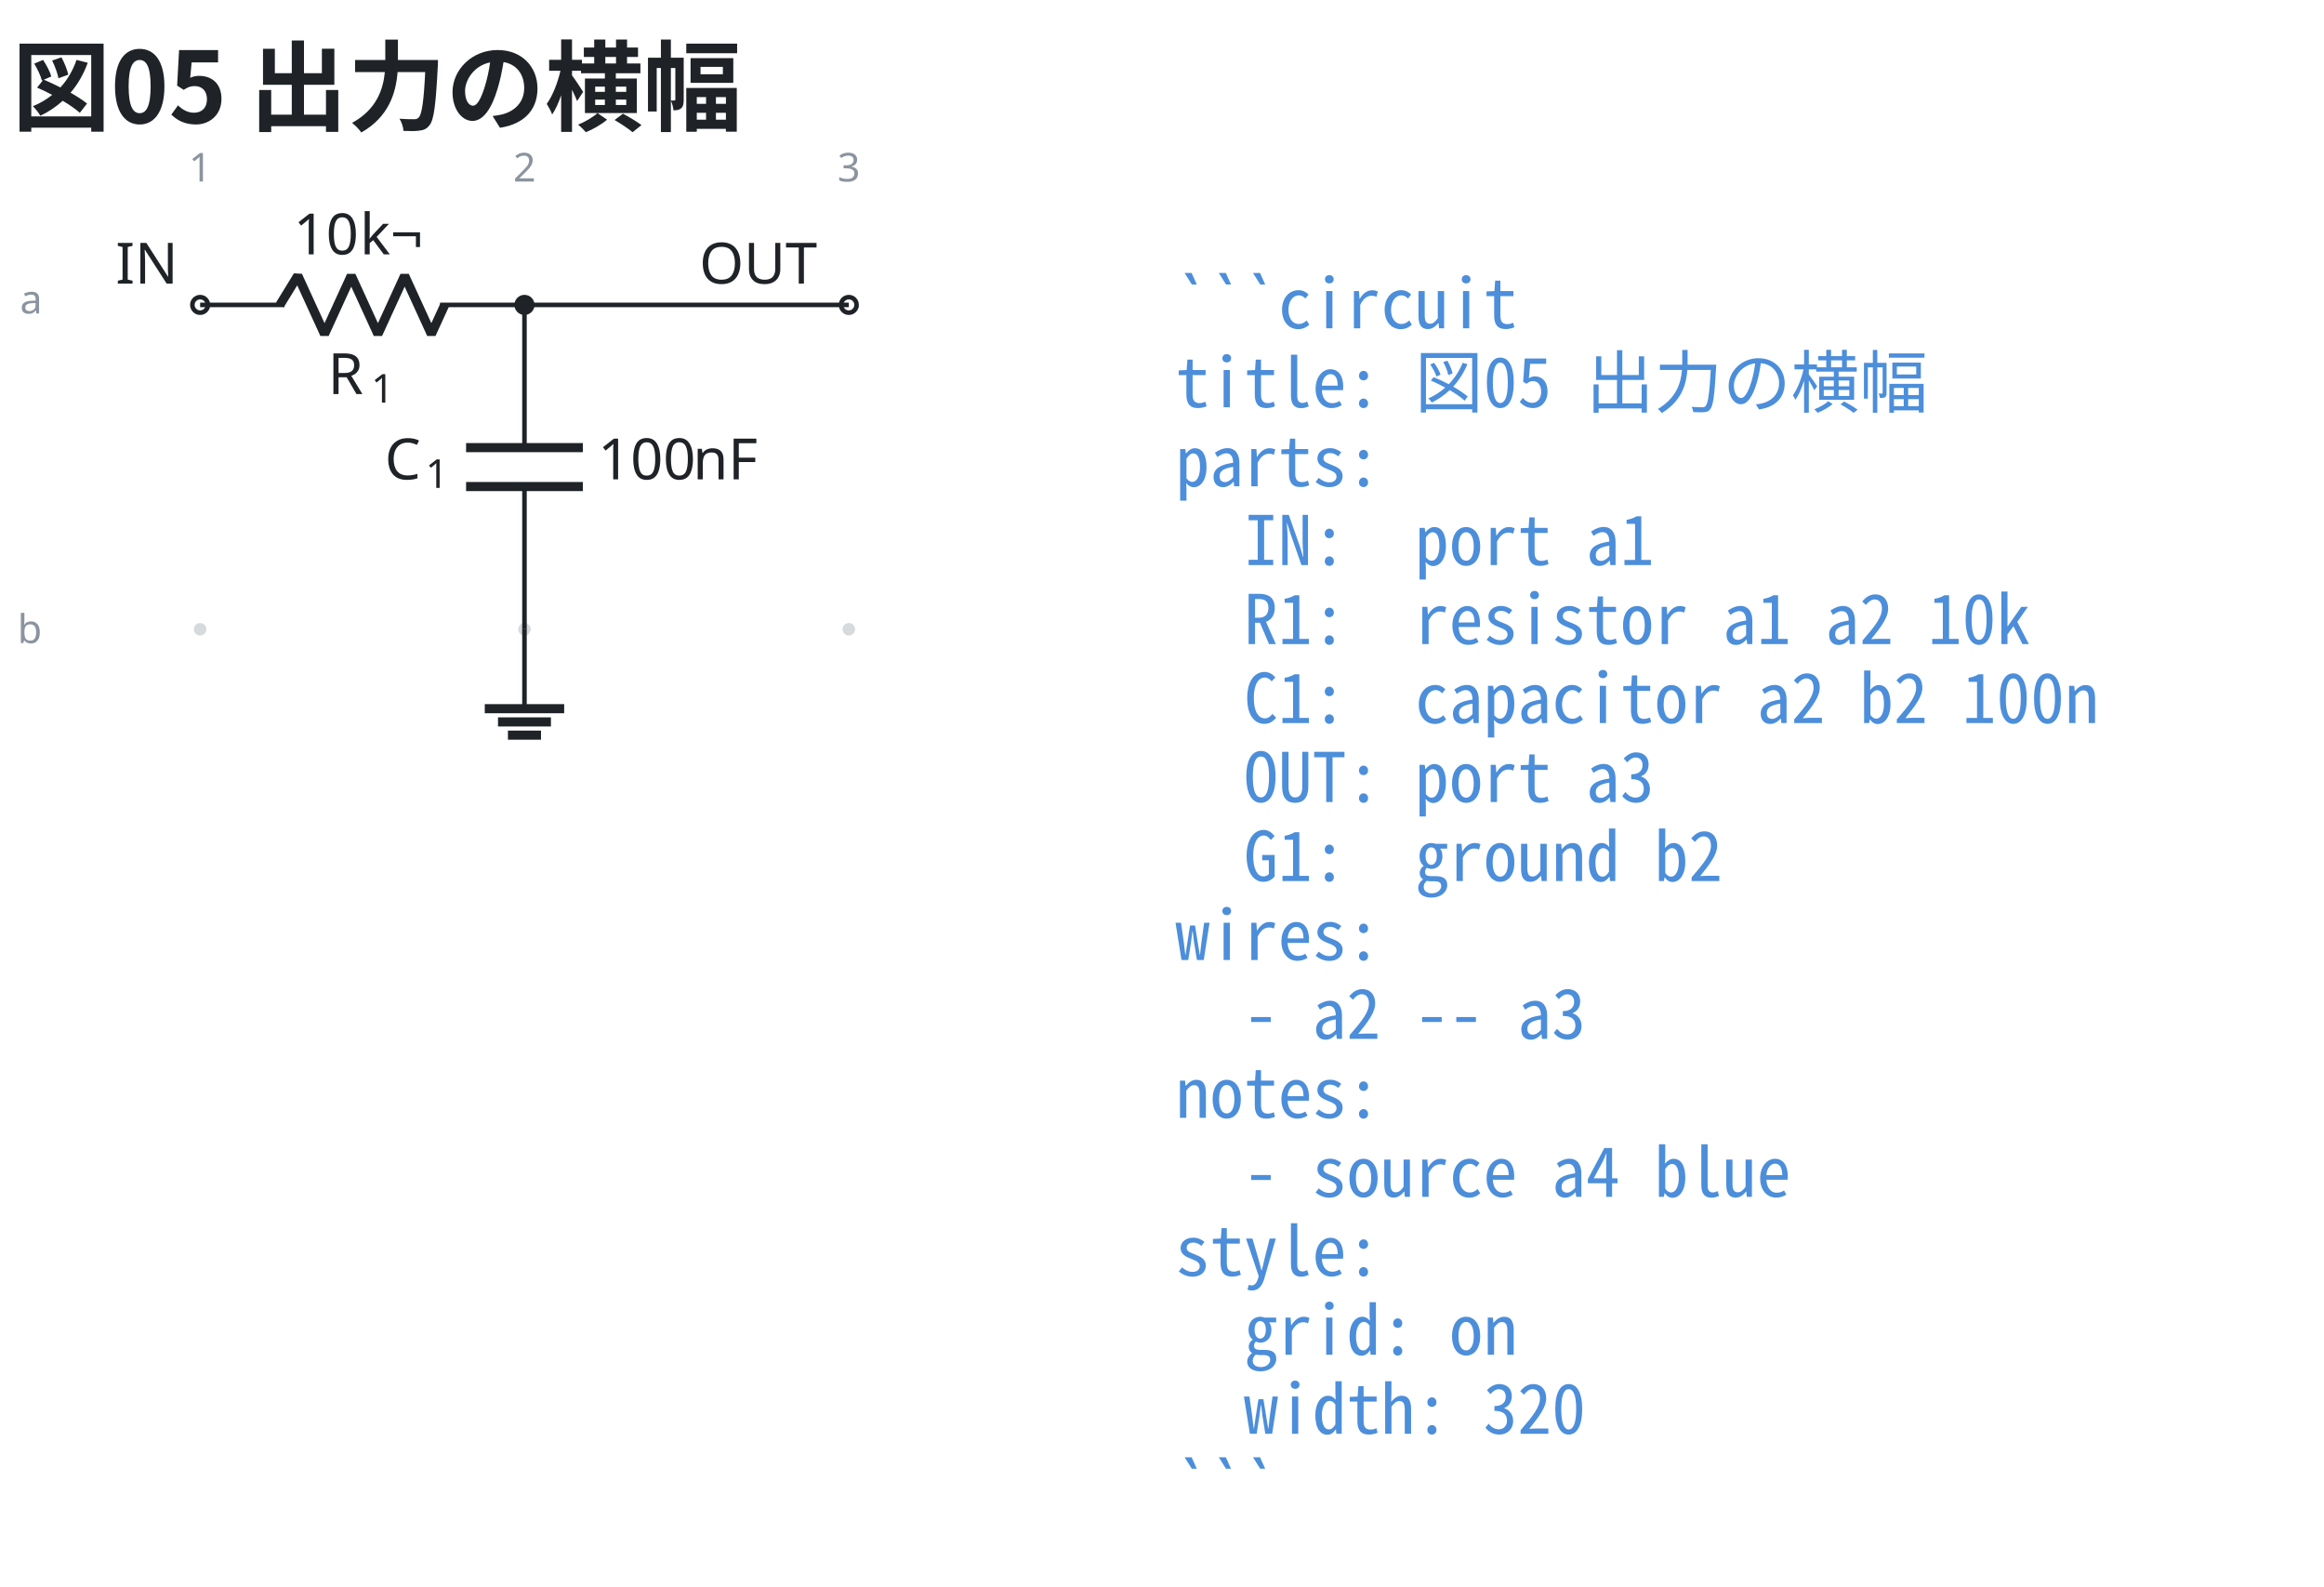
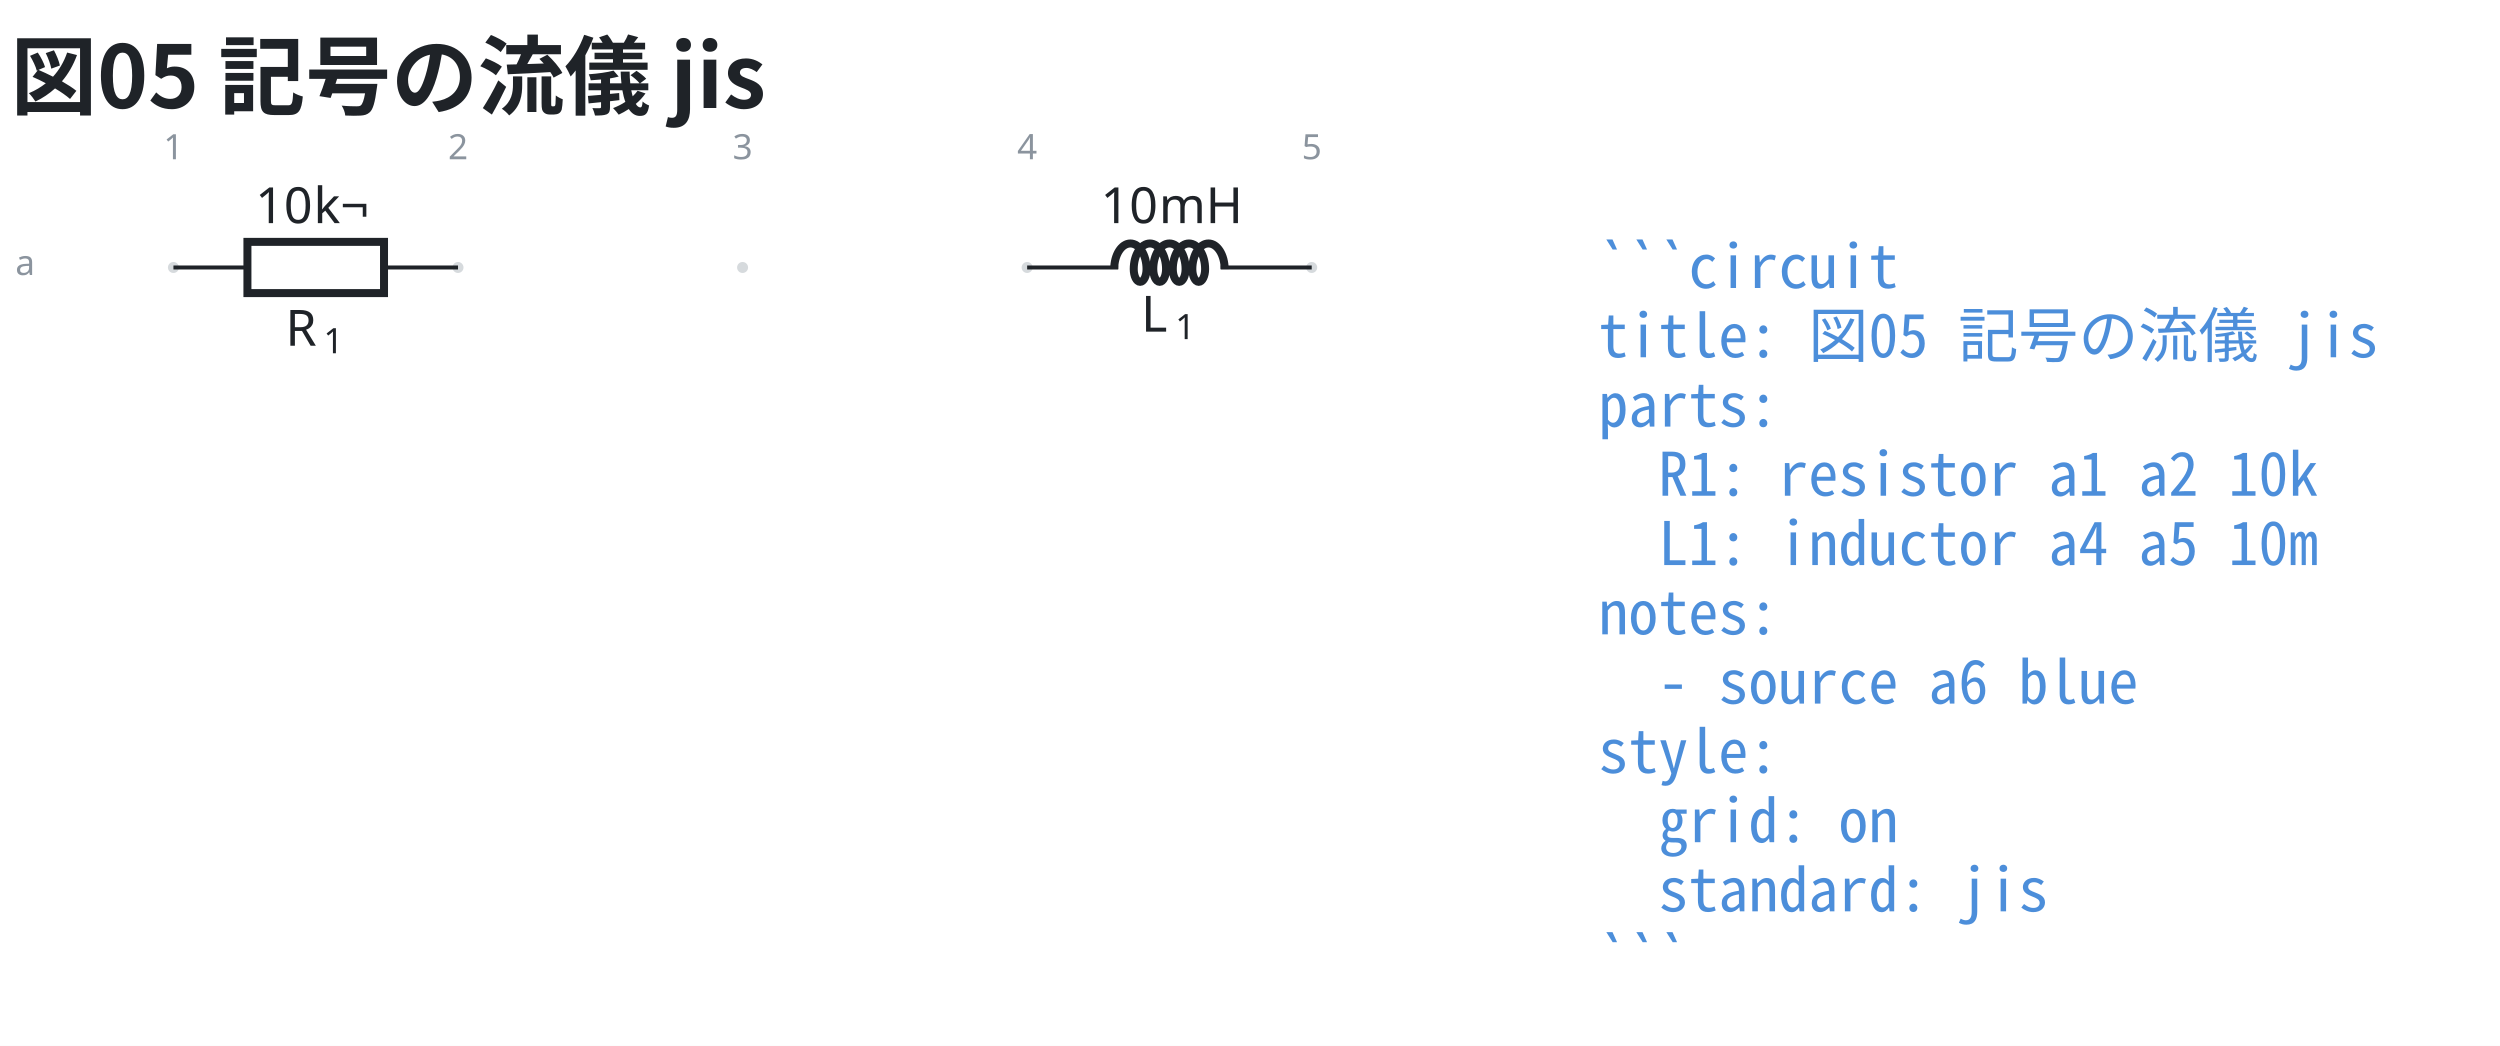
- <svg xmlns="http://www.w3.org/2000/svg" data-figure-paper="#ffffff" data-circuit-fence="0.10.0" fill="#1f2328" width="320" height="218.485" viewBox="-72 -72 407.744 278.393">
-   <rect x="-72" y="-72" width="407.744" height="278.393" fill="#ffffff" />
+ <svg xmlns="http://www.w3.org/2000/svg" data-figure-paper="#ffffff" data-circuit-fence="0.10.0" fill="#1f2328" width="666.569" height="278.852" viewBox="-72 -72 499.927 209.139">
+   <rect x="-72" y="-72" width="499.927" height="209.139" fill="#ffffff" />
  <g stroke="#1f2328" stroke-miterlimit="10" stroke-width=".8">
-     <path fill="#8b949e" fill-opacity=".35" stroke="none" stroke-opacity=".35" d="M-35.787-18.511a1.1 1.1 0 1 0-2.2 0 1.1 1.1 0 0 0 2.2 0M-35.787 38.394a1.1 1.1 0 1 0-2.2 0 1.1 1.1 0 0 0 2.2 0M21.118-18.511a1.1 1.1 0 1 0-2.2 0 1.1 1.1 0 0 0 2.2 0M21.118 38.394a1.1 1.1 0 1 0-2.2 0 1.1 1.1 0 0 0 2.2 0M78.024-18.511a1.1 1.1 0 1 0-2.2 0 1.1 1.1 0 0 0 2.2 0M78.024 38.394a1.1 1.1 0 1 0-2.2 0 1.1 1.1 0 0 0 2.2 0m-1.1 0" />
+     <path fill="#8b949e" fill-opacity=".35" stroke="none" stroke-opacity=".35" d="M-36.218-18.511a1.1 1.1 0 1 0-2.2 0 1.1 1.1 0 0 0 2.2 0M20.688-18.511a1.1 1.1 0 1 0-2.2 0 1.1 1.1 0 0 0 2.2 0M77.593-18.511a1.1 1.1 0 1 0-2.2 0 1.1 1.1 0 0 0 2.2 0M134.499-18.511a1.1 1.1 0 1 0-2.2 0 1.1 1.1 0 0 0 2.2 0M191.404-18.511a1.1 1.1 0 1 0-2.2 0 1.1 1.1 0 0 0 2.2 0m-1.1 0" />
    <g fill="#8b949e" stroke="#8b949e">
-       <text x="-36.887" y="-18.511" fill="#8b949e" stroke="none" font-family="cmr7" font-size="7" transform="translate(-1.993 -21.645)">1</text>
+       <text x="-37.318" y="-18.511" fill="#8b949e" stroke="none" font-family="cmr7" font-size="7" transform="translate(-1.993 -21.645)">1</text>
    </g>
    <g fill="#8b949e" stroke="#8b949e">
-       <text x="-36.887" y="-18.511" fill="#8b949e" stroke="none" font-family="cmr7" font-size="7" transform="translate(54.912 -21.645)">2</text>
+       <text x="-37.318" y="-18.511" fill="#8b949e" stroke="none" font-family="cmr7" font-size="7" transform="translate(54.912 -21.645)">2</text>
    </g>
    <g fill="#8b949e" stroke="#8b949e">
-       <text x="-36.887" y="-18.511" fill="#8b949e" stroke="none" font-family="cmr7" font-size="7" transform="translate(111.818 -21.645)">3</text>
+       <text x="-37.318" y="-18.511" fill="#8b949e" stroke="none" font-family="cmr7" font-size="7" transform="translate(111.818 -21.645)">3</text>
    </g>
    <g fill="#8b949e" stroke="#8b949e">
-       <text x="-36.887" y="-18.511" fill="#8b949e" stroke="none" font-family="cmr7" font-size="7" transform="translate(-31.62 1.507)">a</text>
+       <text x="-37.318" y="-18.511" fill="#8b949e" stroke="none" font-family="cmr7" font-size="7" transform="translate(168.723 -21.645)">4</text>
    </g>
    <g fill="#8b949e" stroke="#8b949e">
-       <text x="-36.887" y="-18.511" fill="#8b949e" stroke="none" font-family="cmr7" font-size="7" transform="translate(-32.05 59.336)">b</text>
+       <text x="-37.318" y="-18.511" fill="#8b949e" stroke="none" font-family="cmr7" font-size="7" transform="translate(225.629 -21.645)">5</text>
    </g>
-     <g fill="#ffffff">
-       <path d="M-35.522-18.511a1.365 1.365 0 1 0-2.73 0 1.365 1.365 0 0 0 2.73 0Zm-1.365 0" />
+     <g fill="#8b949e" stroke="#8b949e">
+       <text x="-37.318" y="-18.511" fill="#8b949e" stroke="none" font-family="cmr7" font-size="7" transform="translate(-31.62 1.507)">a</text>
    </g>
-     <text x="-36.887" y="-18.511" stroke="none" font-family="cmr10" font-size="10" transform="translate(-14.844 -3.733)">IN</text>
-     <path fill="none" d="M-36.887-18.511h.4m-.4 0h14.795m27.315 0h14.795m-.4 0h.4" />
-     <g stroke-linejoin="bevel" stroke-width="1.6">
-       <path fill="none" d="m-22.892-18.511 3.143-5.122 4.686 10.243 4.686-10.243 4.685 10.243 4.686-10.243L3.68-13.39l2.343-5.121" />
+     <path fill="none" d="M-37.318-18.511h.4m-.4 0h14.796m27.314 0h14.796m-.4 0h.4" />
+     <g stroke-width="1.6">
+       <path fill="none" d="M-22.522-23.633H4.792v10.243h-27.314Z" />
    </g>
    <g stroke="none">
-       <text x="-36.887" y="-18.511" font-family="cmmi10" font-size="10" transform="translate(22.413 15.648)">R</text>
-       <text x="-29.294" y="-17.011" font-family="cmr7" font-size="7" transform="translate(22.413 15.648)">1</text>
+       <text x="-37.318" y="-18.511" font-family="cmmi10" font-size="10" transform="translate(22.413 15.648)">R</text>
+       <text x="-29.725" y="-17.011" font-family="cmr7" font-size="7" transform="translate(22.413 15.648)">1</text>
    </g>
    <g stroke="none" font-family="cmr10" font-size="10">
-       <text x="-36.887" y="-18.511" transform="translate(16.37 -8.863)">10</text>
-       <text x="-25.221" y="-18.511" transform="translate(16.37 -8.863)">k¬</text>
+       <text x="-37.318" y="-18.511" transform="translate(16.37 -8.863)">10</text>
+       <text x="-25.651" y="-18.511" transform="translate(16.37 -8.863)">k¬</text>
    </g>
-     <path fill="none" d="M20.018-18.511v.4m0-.4V6.527m0 6.829v25.038m0-.4v.4" />
-     <g stroke-width="1.6">
-       <path fill="none" d="M30.261 6.527H9.775m20.486 6.829H9.775" />
+     <path fill="none" d="M133.399-18.511h.4m-.4 0h18.21m20.486 0h18.21m-.401 0h.4" />
+     <g stroke-linejoin="bevel" stroke-width="1.6">
+       <path fill="none" d="M150.808-18.191c0-2.829 1.448-5.122 3.233-5.122s3.233 2.293 3.233 5.122c0 1.414-.573 2.56-1.28 2.56s-1.28-1.146-1.28-2.56c0-2.829 1.447-5.122 3.232-5.122s3.233 2.293 3.233 5.122c0 1.414-.573 2.56-1.28 2.56s-1.28-1.146-1.28-2.56c0-2.829 1.447-5.122 3.232-5.122s3.233 2.293 3.233 5.122c0 1.414-.573 2.56-1.28 2.56s-1.28-1.146-1.28-2.56c0-2.829 1.447-5.122 3.233-5.122 1.785 0 3.232 2.293 3.232 5.122 0 1.414-.573 2.56-1.28 2.56s-1.28-1.146-1.28-2.56c0-2.829 1.447-5.122 3.233-5.122 1.785 0 3.232 2.293 3.232 5.122" />
    </g>
    <g stroke="none">
-       <text x="-36.887" y="-18.511" font-family="cmmi10" font-size="10" transform="translate(32.39 30.606)">C</text>
-       <text x="-29.74" y="-17.011" font-family="cmr7" font-size="7" transform="translate(32.39 30.606)">1</text>
+       <text x="-37.318" y="-18.511" font-family="cmmi10" font-size="10" transform="translate(193.523 12.831)">L</text>
+       <text x="-30.512" y="-17.011" font-family="cmr7" font-size="7" transform="translate(193.523 12.831)">1</text>
    </g>
    <g stroke="none" font-family="cmr10" font-size="10">
-       <text x="-36.887" y="-18.511" transform="translate(69.787 30.606)">100</text>
-       <text x="-20.22" y="-18.511" transform="translate(69.787 30.606)">nF</text>
-     </g>
-     <g fill="#ffffff">
-       <path d="M78.29-18.511a1.365 1.365 0 1 0-2.732 0 1.365 1.365 0 0 0 2.731 0Zm-1.366 0" />
-     </g>
-     <text x="-36.887" y="-18.511" stroke="none" font-family="cmr10" font-size="10" transform="translate(87.578 -3.733)">OUT</text>
-     <path fill="none" d="M20.018 38.394v13.93" />
-     <path fill="none" stroke-width="1.6" d="M13.053 52.325h13.93m-11.608 2.321h9.287m-7.546 2.322h5.804" />
-     <path fill="none" d="M20.018-18.511h56.906" />
-     <path d="M21.384-18.511a1.365 1.365 0 1 0-2.731 0 1.365 1.365 0 0 0 2.73 0Zm-1.366 0" />
-     <g>
-       <text x="-36.887" y="-18.511" fill="#4c8eda" stroke="none" font-family="'Noto Sans Mono CJK JP',ui-monospace,'SFMono-Regular',Consolas,'Liberation Mono',monospace" font-size="12" transform="translate(171.116 4.1)" xml:space="preserve">```circuit</text>
+       <text x="-37.318" y="-18.511" transform="translate(185.42 -8.863)">10</text>
+       <text x="-25.651" y="-18.511" transform="translate(185.42 -8.863)">mH</text>
    </g>
    <g>
-       <text x="-36.887" y="-18.511" fill="#4c8eda" stroke="none" font-family="'Noto Sans Mono CJK JP',ui-monospace,'SFMono-Regular',Consolas,'Liberation Mono',monospace" font-size="12" transform="translate(171.116 17.956)" xml:space="preserve">title: 図05 出力の横幅</text>
+       <text x="-37.318" y="-18.511" fill="#4c8eda" stroke="none" font-family="'Noto Sans Mono CJK JP',ui-monospace,'SFMono-Regular',Consolas,'Liberation Mono',monospace" font-size="12" transform="translate(284.927 4.1)" xml:space="preserve">```circuit</text>
    </g>
    <g>
-       <text x="-36.887" y="-18.511" fill="#4c8eda" stroke="none" font-family="'Noto Sans Mono CJK JP',ui-monospace,'SFMono-Regular',Consolas,'Liberation Mono',monospace" font-size="12" transform="translate(171.116 31.813)" xml:space="preserve">parts:</text>
+       <text x="-37.318" y="-18.511" fill="#4c8eda" stroke="none" font-family="'Noto Sans Mono CJK JP',ui-monospace,'SFMono-Regular',Consolas,'Liberation Mono',monospace" font-size="12" transform="translate(284.927 17.956)" xml:space="preserve">title: 図05 記号の流儀 jis</text>
    </g>
    <g>
-       <text x="-36.887" y="-18.511" fill="#4c8eda" stroke="none" font-family="'Noto Sans Mono CJK JP',ui-monospace,'SFMono-Regular',Consolas,'Liberation Mono',monospace" font-size="12" transform="translate(171.116 45.641)" xml:space="preserve">  IN:  port a1</text>
+       <text x="-37.318" y="-18.511" fill="#4c8eda" stroke="none" font-family="'Noto Sans Mono CJK JP',ui-monospace,'SFMono-Regular',Consolas,'Liberation Mono',monospace" font-size="12" transform="translate(284.927 31.813)" xml:space="preserve">parts:</text>
    </g>
    <g>
-       <text x="-36.887" y="-18.511" fill="#4c8eda" stroke="none" font-family="'Noto Sans Mono CJK JP',ui-monospace,'SFMono-Regular',Consolas,'Liberation Mono',monospace" font-size="12" transform="translate(171.116 59.498)" xml:space="preserve">  R1:  resistor a1 a2 10k</text>
+       <text x="-37.318" y="-18.511" fill="#4c8eda" stroke="none" font-family="'Noto Sans Mono CJK JP',ui-monospace,'SFMono-Regular',Consolas,'Liberation Mono',monospace" font-size="12" transform="translate(284.927 45.641)" xml:space="preserve">  R1: resistor a1 a2 10k</text>
    </g>
    <g>
-       <text x="-36.887" y="-18.511" fill="#4c8eda" stroke="none" font-family="'Noto Sans Mono CJK JP',ui-monospace,'SFMono-Regular',Consolas,'Liberation Mono',monospace" font-size="12" transform="translate(171.116 73.354)" xml:space="preserve">  C1:  capacitor a2 b2 100n</text>
+       <text x="-37.318" y="-18.511" fill="#4c8eda" stroke="none" font-family="'Noto Sans Mono CJK JP',ui-monospace,'SFMono-Regular',Consolas,'Liberation Mono',monospace" font-size="12" transform="translate(284.927 59.498)" xml:space="preserve">  L1: inductor a4 a5 10m</text>
    </g>
    <g>
-       <text x="-36.887" y="-18.511" fill="#4c8eda" stroke="none" font-family="'Noto Sans Mono CJK JP',ui-monospace,'SFMono-Regular',Consolas,'Liberation Mono',monospace" font-size="12" transform="translate(171.116 87.21)" xml:space="preserve">  OUT: port a3</text>
+       <text x="-37.318" y="-18.511" fill="#4c8eda" stroke="none" font-family="'Noto Sans Mono CJK JP',ui-monospace,'SFMono-Regular',Consolas,'Liberation Mono',monospace" font-size="12" transform="translate(284.927 73.354)" xml:space="preserve">notes:</text>
    </g>
    <g>
-       <text x="-36.887" y="-18.511" fill="#4c8eda" stroke="none" font-family="'Noto Sans Mono CJK JP',ui-monospace,'SFMono-Regular',Consolas,'Liberation Mono',monospace" font-size="12" transform="translate(171.116 101.067)" xml:space="preserve">  G1:  ground b2</text>
+       <text x="-37.318" y="-18.511" fill="#4c8eda" stroke="none" font-family="'Noto Sans Mono CJK JP',ui-monospace,'SFMono-Regular',Consolas,'Liberation Mono',monospace" font-size="12" transform="translate(284.927 87.21)" xml:space="preserve">  - source a6 blue</text>
    </g>
    <g>
-       <text x="-36.887" y="-18.511" fill="#4c8eda" stroke="none" font-family="'Noto Sans Mono CJK JP',ui-monospace,'SFMono-Regular',Consolas,'Liberation Mono',monospace" font-size="12" transform="translate(171.116 114.924)" xml:space="preserve">wires:</text>
+       <text x="-37.318" y="-18.511" fill="#4c8eda" stroke="none" font-family="'Noto Sans Mono CJK JP',ui-monospace,'SFMono-Regular',Consolas,'Liberation Mono',monospace" font-size="12" transform="translate(284.927 101.067)" xml:space="preserve">style:</text>
    </g>
    <g>
-       <text x="-36.887" y="-18.511" fill="#4c8eda" stroke="none" font-family="'Noto Sans Mono CJK JP',ui-monospace,'SFMono-Regular',Consolas,'Liberation Mono',monospace" font-size="12" transform="translate(171.116 128.751)" xml:space="preserve">  - a2 -- a3</text>
+       <text x="-37.318" y="-18.511" fill="#4c8eda" stroke="none" font-family="'Noto Sans Mono CJK JP',ui-monospace,'SFMono-Regular',Consolas,'Liberation Mono',monospace" font-size="12" transform="translate(284.927 114.924)" xml:space="preserve">  grid: on</text>
    </g>
    <g>
-       <text x="-36.887" y="-18.511" fill="#4c8eda" stroke="none" font-family="'Noto Sans Mono CJK JP',ui-monospace,'SFMono-Regular',Consolas,'Liberation Mono',monospace" font-size="12" transform="translate(171.116 142.608)" xml:space="preserve">notes:</text>
+       <text x="-37.318" y="-18.511" fill="#4c8eda" stroke="none" font-family="'Noto Sans Mono CJK JP',ui-monospace,'SFMono-Regular',Consolas,'Liberation Mono',monospace" font-size="12" transform="translate(284.927 128.751)" xml:space="preserve">  standard: jis</text>
    </g>
    <g>
-       <text x="-36.887" y="-18.511" fill="#4c8eda" stroke="none" font-family="'Noto Sans Mono CJK JP',ui-monospace,'SFMono-Regular',Consolas,'Liberation Mono',monospace" font-size="12" transform="translate(171.116 156.464)" xml:space="preserve">  - source a4 blue</text>
+       <text x="-37.318" y="-18.511" fill="#4c8eda" stroke="none" font-family="'Noto Sans Mono CJK JP',ui-monospace,'SFMono-Regular',Consolas,'Liberation Mono',monospace" font-size="12" transform="translate(284.927 142.608)" xml:space="preserve">```</text>
    </g>
    <g>
-       <text x="-36.887" y="-18.511" fill="#4c8eda" stroke="none" font-family="'Noto Sans Mono CJK JP',ui-monospace,'SFMono-Regular',Consolas,'Liberation Mono',monospace" font-size="12" transform="translate(171.116 170.32)" xml:space="preserve">style:</text>
-     </g>
-     <g>
-       <text x="-36.887" y="-18.511" fill="#4c8eda" stroke="none" font-family="'Noto Sans Mono CJK JP',ui-monospace,'SFMono-Regular',Consolas,'Liberation Mono',monospace" font-size="12" transform="translate(171.116 184.177)" xml:space="preserve">  grid: on</text>
-     </g>
-     <g>
-       <text x="-36.887" y="-18.511" fill="#4c8eda" stroke="none" font-family="'Noto Sans Mono CJK JP',ui-monospace,'SFMono-Regular',Consolas,'Liberation Mono',monospace" font-size="12" transform="translate(171.116 198.034)" xml:space="preserve">  width: 320</text>
-     </g>
-     <g>
-       <text x="-36.887" y="-18.511" fill="#4c8eda" stroke="none" font-family="'Noto Sans Mono CJK JP',ui-monospace,'SFMono-Regular',Consolas,'Liberation Mono',monospace" font-size="12" transform="translate(171.116 211.862)" xml:space="preserve">```</text>
-     </g>
-     <g>
-       <text x="-36.887" y="-18.511" fill="#1f2328" stroke="none" font-family="'Noto Sans CJK JP','Noto Sans JP','Hiragino Sans','Yu Gothic',sans-serif" font-size="17.28" transform="translate(-32.983 -31.889)" font-weight="bold">図05 出力の横幅</text>
+       <text x="-37.318" y="-18.511" fill="#1f2328" stroke="none" font-family="'Noto Sans CJK JP','Noto Sans JP','Hiragino Sans','Yu Gothic',sans-serif" font-size="17.28" transform="translate(-32.552 -31.889)" font-weight="bold">図05 記号の流儀 jis</text>
    </g>
  </g>
</svg>
